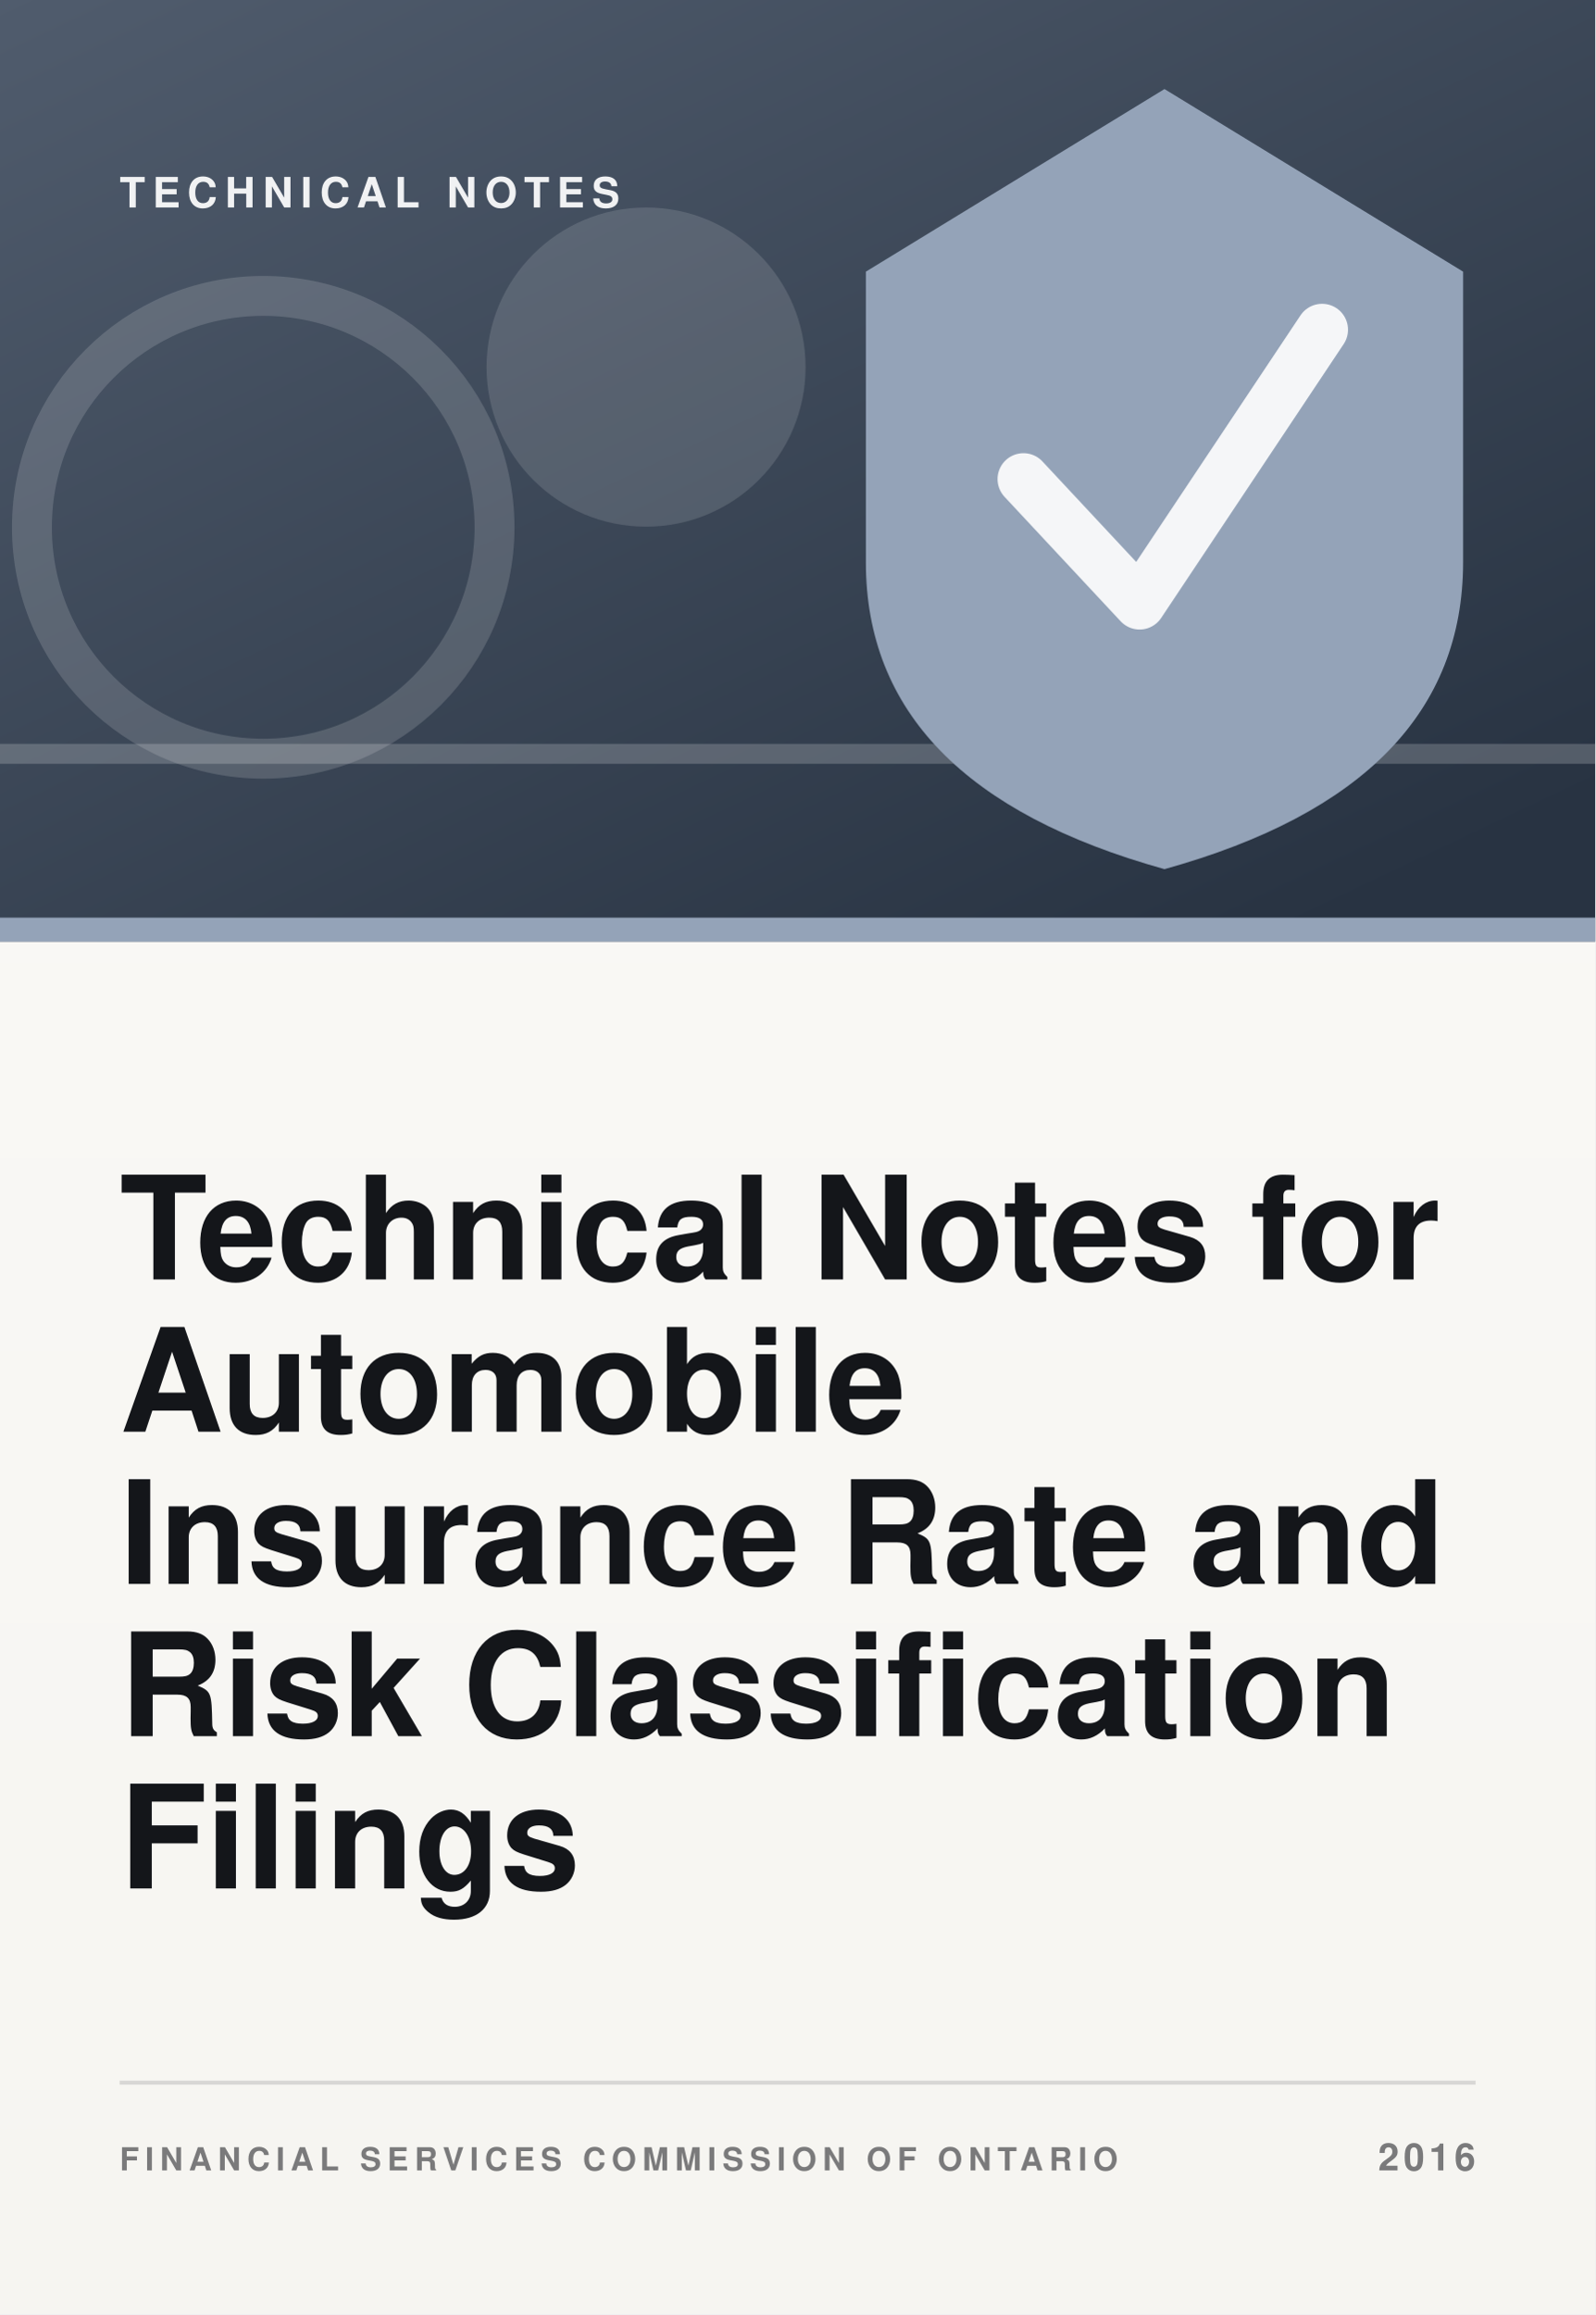
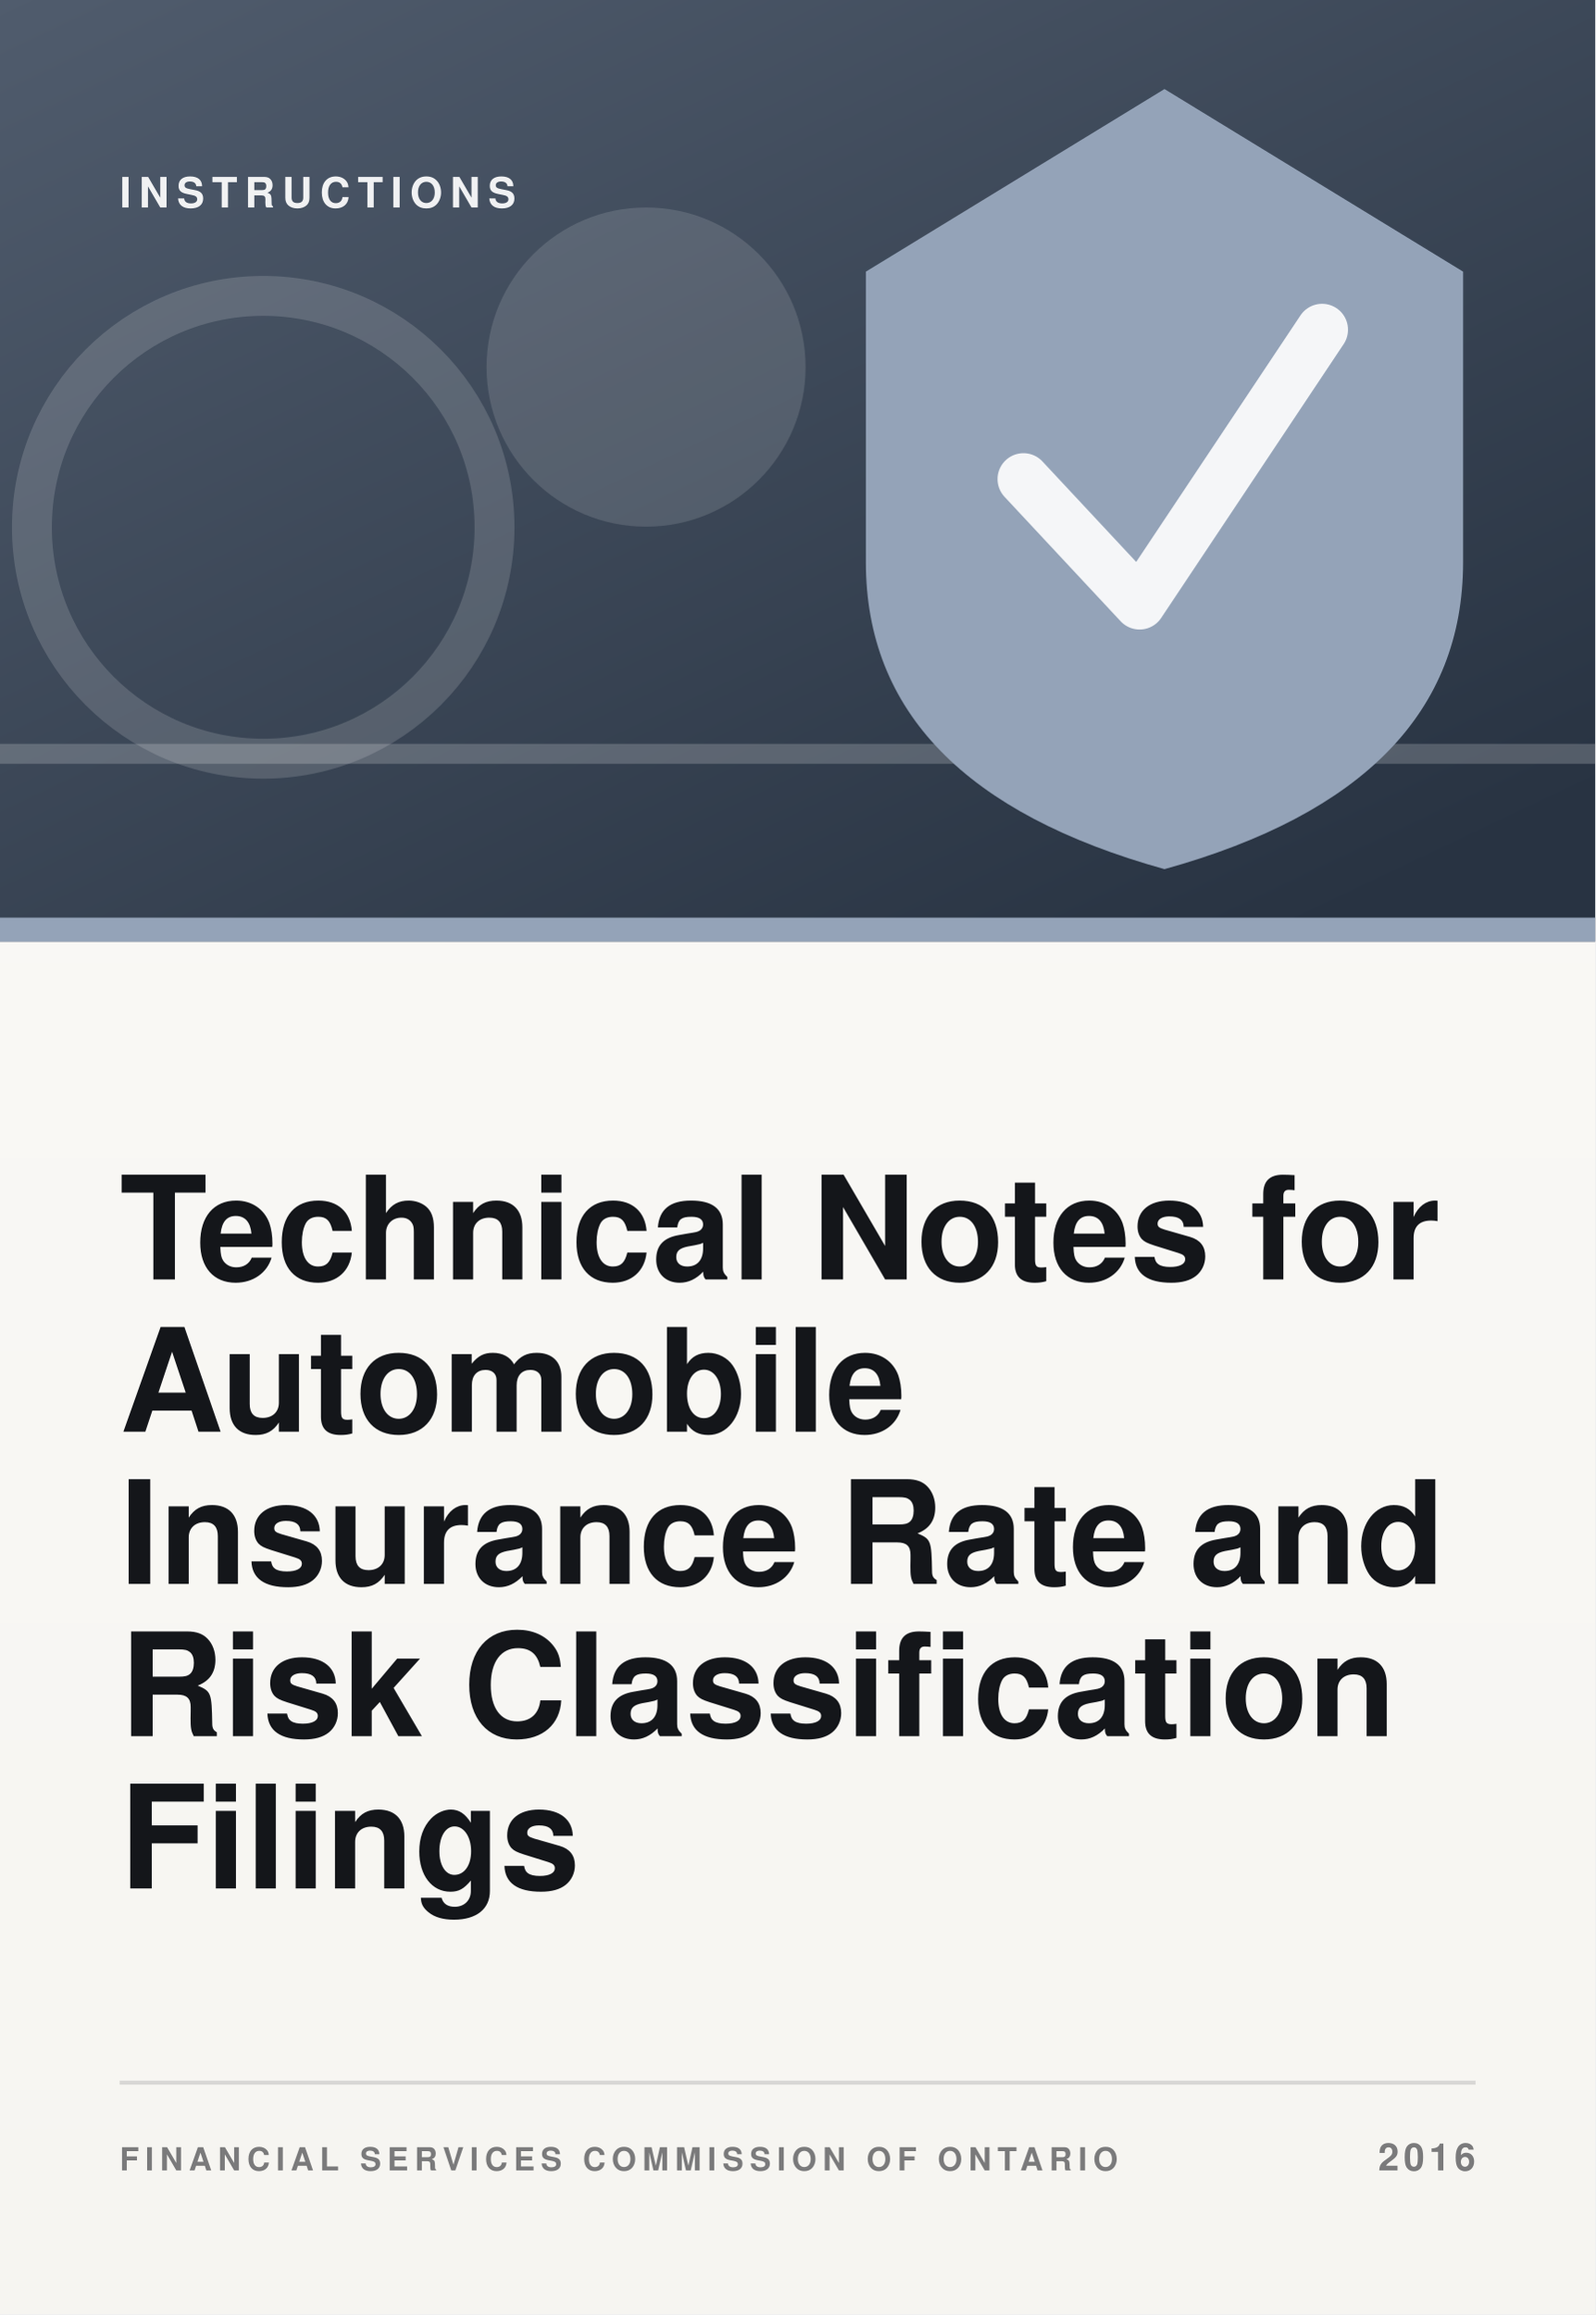
<svg xmlns="http://www.w3.org/2000/svg" viewBox="0 0 400 580" width="400" height="580" role="img" aria-label="Cover of Technical Notes for Automobile Insurance Rate and Risk Classification Filings — Financial Services Commission of Ontario — 2016">
  <defs>
    <linearGradient id="band-ebfd165" x1="0" y1="0" x2="0.8" y2="1">
      <stop offset="0" stop-color="#505c6d" />
      <stop offset="1" stop-color="#283342" />
    </linearGradient>
    <linearGradient id="paper-ebfd165" x1="0" y1="0" x2="0" y2="1">
      <stop offset="0" stop-color="#fbfaf7" />
      <stop offset="1" stop-color="#f6f5f1" />
    </linearGradient>
    <clipPath id="crop-ebfd165">
      <rect x="0" y="0" width="400" height="236" />
    </clipPath>
  </defs>
  <rect x="0" y="0" width="400" height="580" fill="url(#paper-ebfd165)" />
  <g clip-path="url(#crop-ebfd165)">
    <rect x="0" y="0" width="400" height="236" fill="url(#band-ebfd165)" />
    <circle cx="66" cy="132.16" r="58" fill="none" stroke="#ffffff" stroke-width="10" opacity="0.15" />
    <rect x="0" y="186.44" width="400" height="5" fill="#ffffff" opacity="0.2" />
    <path d="M 292 22.32 L 366.88 68.08 L 366.88 140.88 Q 366.88 197.04 292 217.84 Q 217.12 197.04 217.12 140.88 L 217.12 68.08 Z" fill="#94a3b8" />
    <path d="M 256.64 120.08 L 285.76 151.28 L 331.52 82.64" fill="none" stroke="#ffffff" stroke-width="13" opacity="0.9" stroke-linecap="round" stroke-linejoin="round" />
    <circle cx="162" cy="92" r="40" fill="#ffffff" opacity="0.13" />
  </g>
  <rect x="0" y="230" width="400" height="6" fill="#94a3b8" />
-   <text x="30" y="52" font-family="'Helvetica Neue', Helvetica, Arial, sans-serif" font-size="10.5" font-weight="700" fill="#ffffff" text-anchor="start" letter-spacing="1.9" opacity="0.92">TECHNICAL NOTES</text>
+   <text x="30" y="52" font-family="'Helvetica Neue', Helvetica, Arial, sans-serif" font-size="10.5" font-weight="700" fill="#ffffff" text-anchor="start" letter-spacing="1.9" opacity="0.92">INSTRUCTIONS</text>
  <text x="30" y="320.68" font-family="'Helvetica Neue', Helvetica, Arial, sans-serif" font-size="36" font-weight="700" fill="#14161a" text-anchor="start">Technical Notes for</text>
  <text x="30" y="358.84" font-family="'Helvetica Neue', Helvetica, Arial, sans-serif" font-size="36" font-weight="700" fill="#14161a" text-anchor="start">Automobile</text>
  <text x="30" y="397" font-family="'Helvetica Neue', Helvetica, Arial, sans-serif" font-size="36" font-weight="700" fill="#14161a" text-anchor="start">Insurance Rate and</text>
  <text x="30" y="435.16" font-family="'Helvetica Neue', Helvetica, Arial, sans-serif" font-size="36" font-weight="700" fill="#14161a" text-anchor="start">Risk Classification</text>
  <text x="30" y="473.32" font-family="'Helvetica Neue', Helvetica, Arial, sans-serif" font-size="36" font-weight="700" fill="#14161a" text-anchor="start">Filings</text>
  <line x1="30" y1="522" x2="370" y2="522" stroke="#14161a" stroke-width="1" opacity="0.14" />
  <text x="30" y="544" font-family="'Helvetica Neue', Helvetica, Arial, sans-serif" font-size="8" font-weight="700" fill="#7a7a7b" text-anchor="start" letter-spacing="1.5">FINANCIAL SERVICES COMMISSION OF ONTARIO</text>
  <text x="370" y="544" font-family="'Helvetica Neue', Helvetica, Arial, sans-serif" font-size="9.5" font-weight="600" fill="#7a7a7b" text-anchor="end" letter-spacing="1.1">2016</text>
</svg>
